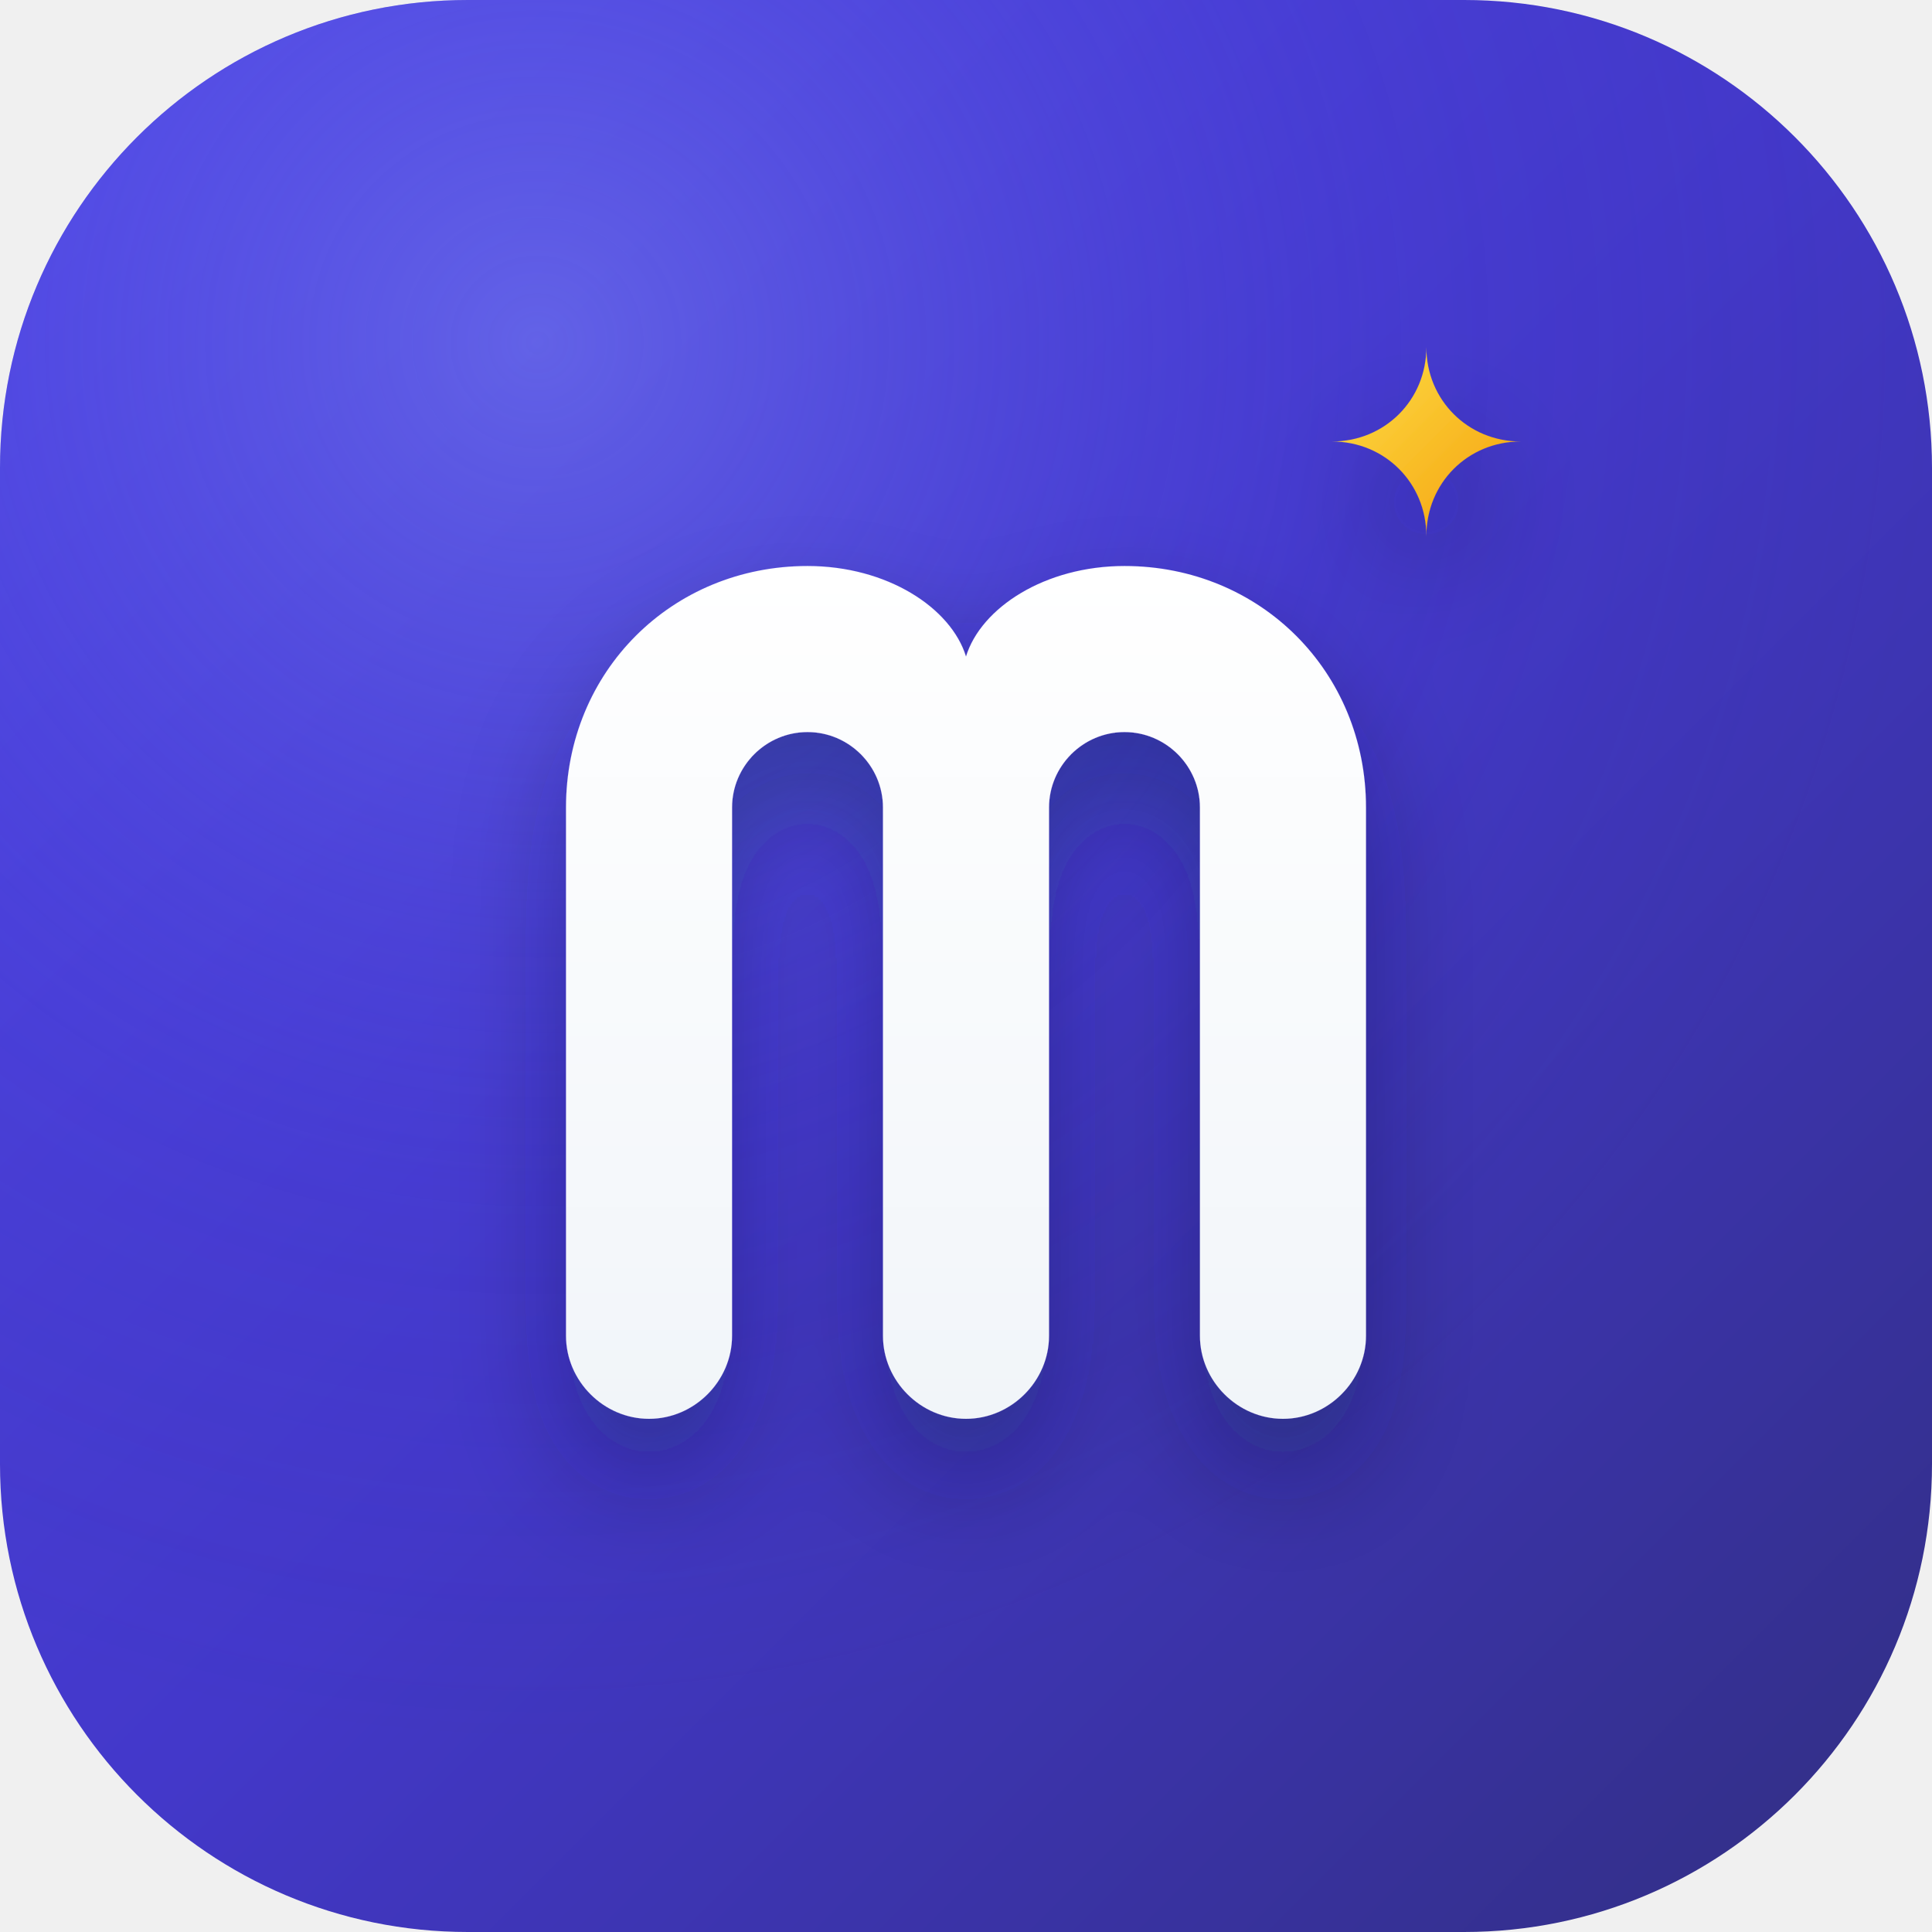
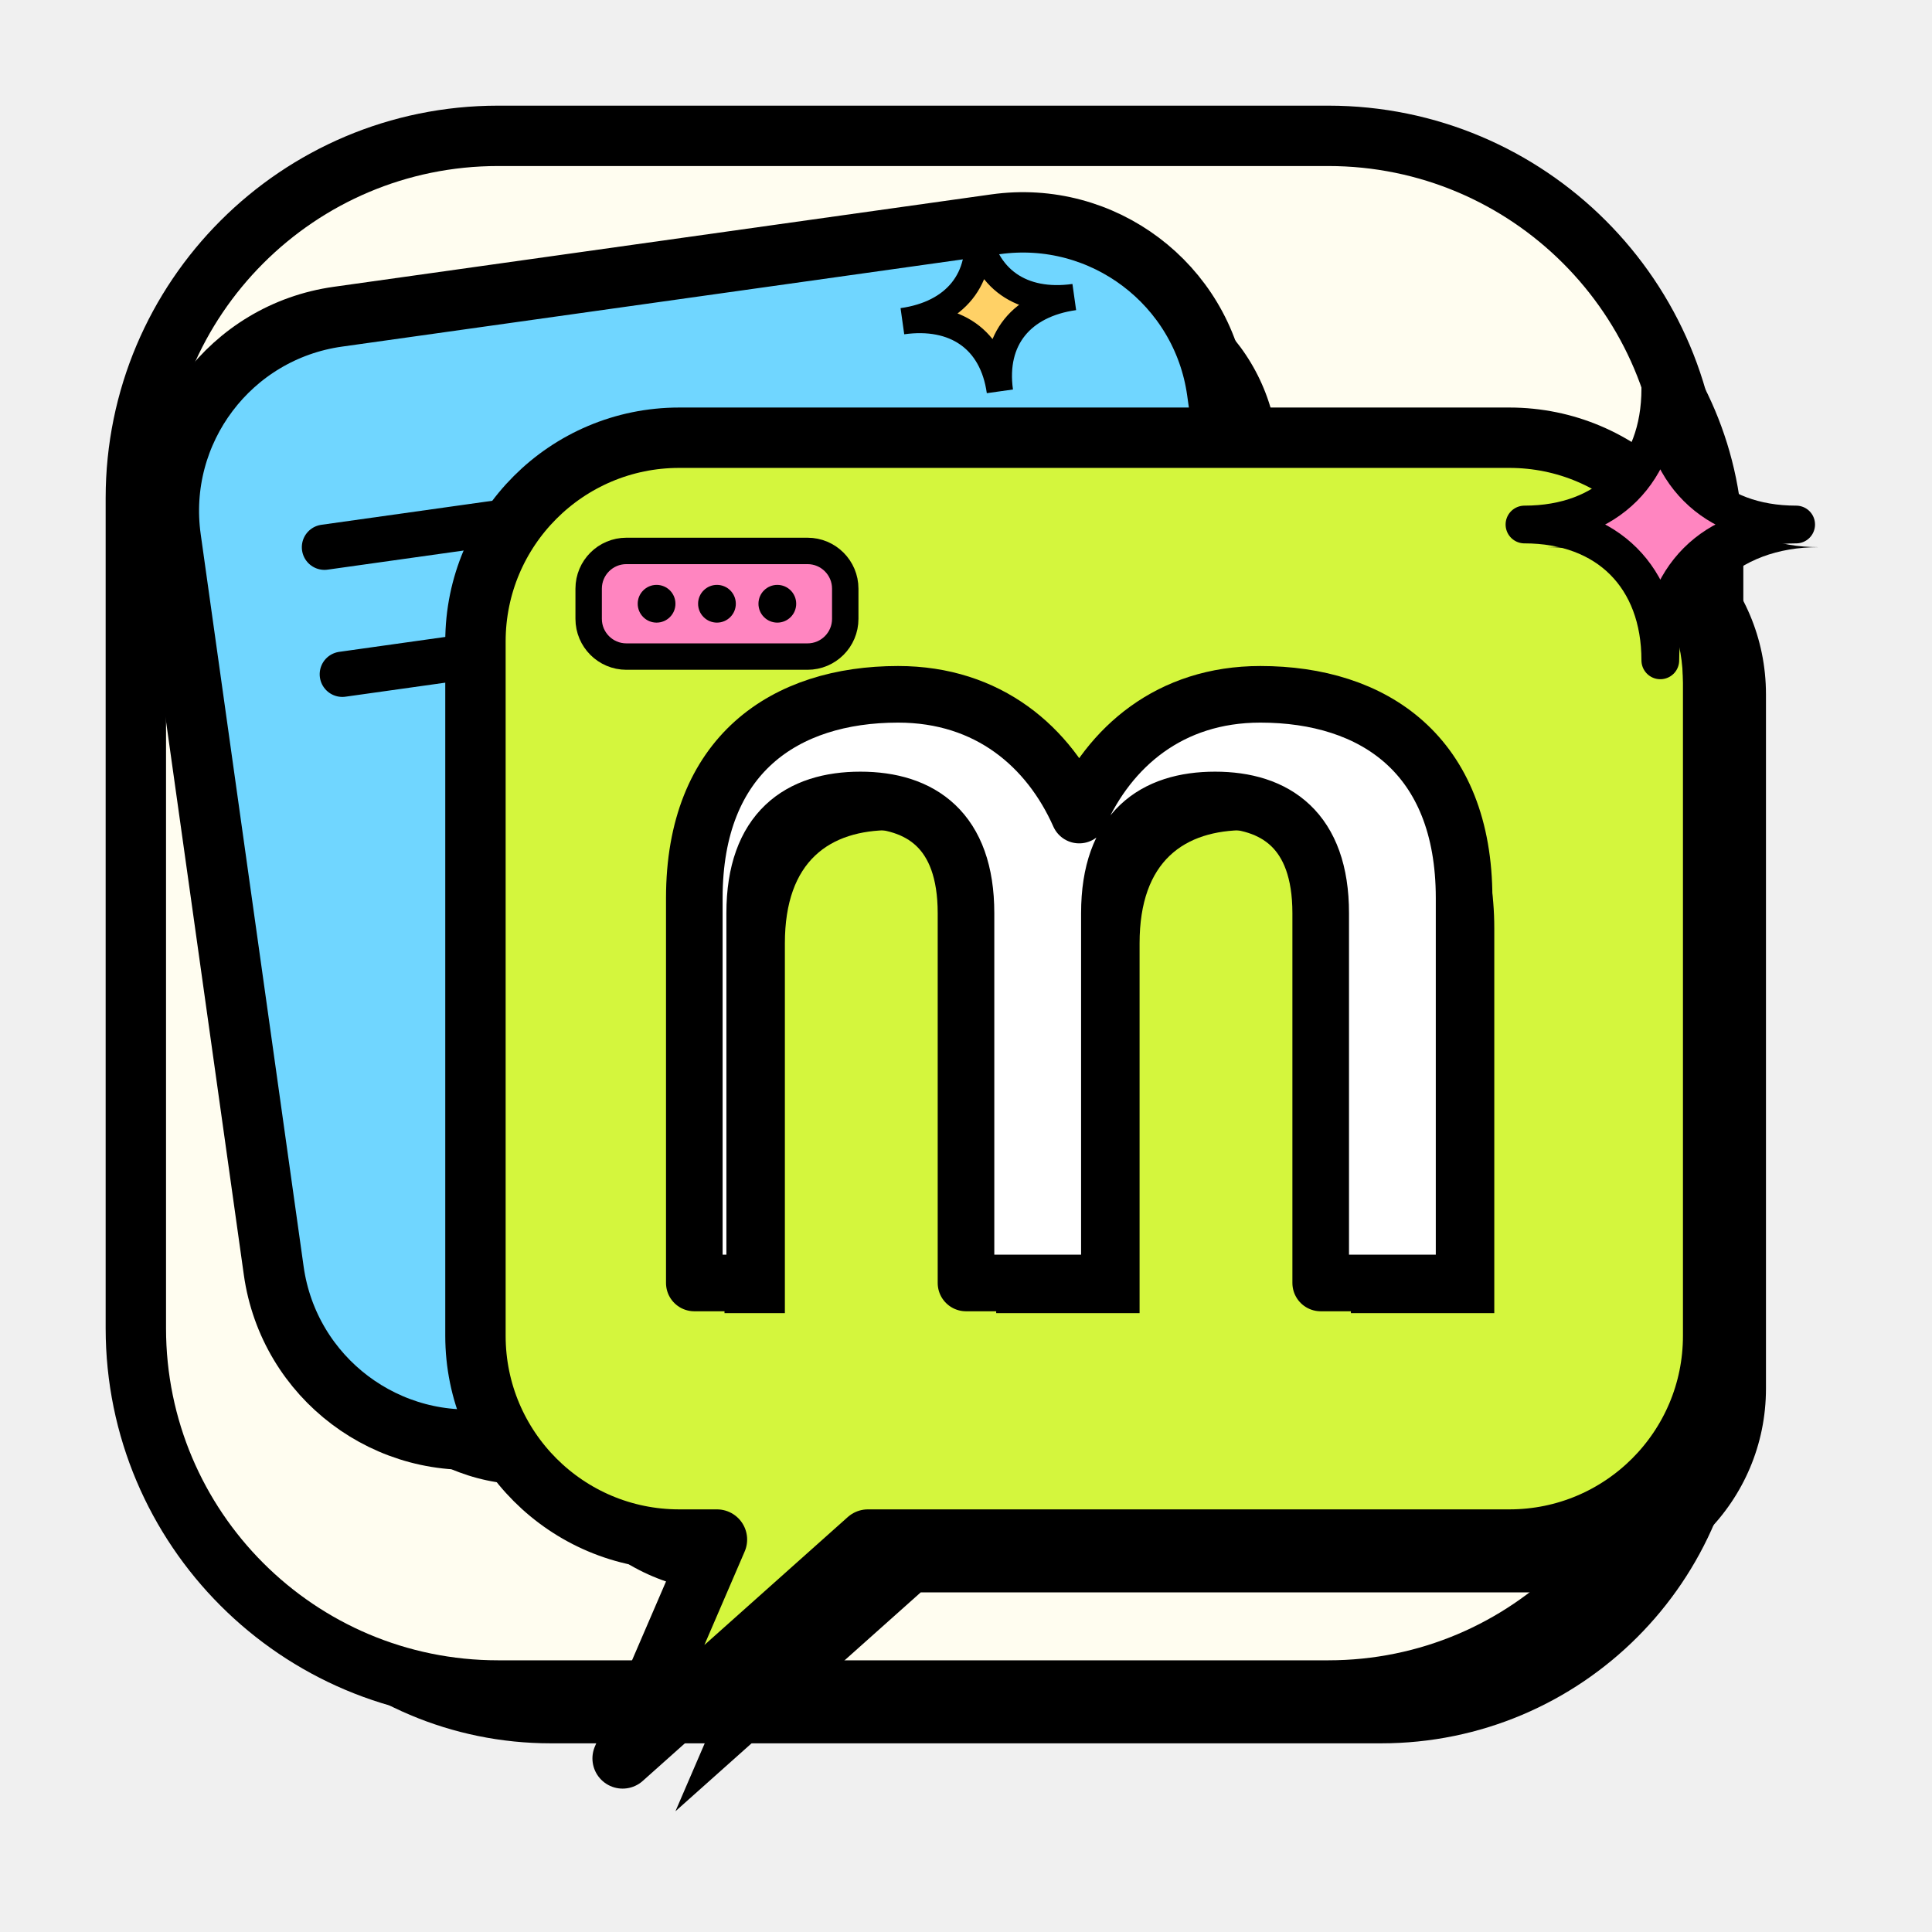
<svg xmlns="http://www.w3.org/2000/svg" viewBox="0 0 512 512" width="100%" height="100%">
-   <defs>
-     <linearGradient id="bgGrad" x1="0%" y1="0%" x2="100%" y2="100%">
-       <stop offset="0%" stop-color="#4F46E5" />
-       <stop offset="50%" stop-color="#4338CA" />
-       <stop offset="100%" stop-color="#312E81" />
-     </linearGradient>
-     <radialGradient id="topGlow" cx="28%" cy="18%" r="72%">
-       <stop offset="0%" stop-color="#818CF8" stop-opacity="0.45" />
-       <stop offset="60%" stop-color="#4F46E5" stop-opacity="0.1" />
-       <stop offset="100%" stop-color="#312E81" stop-opacity="0" />
-     </radialGradient>
-     <linearGradient id="monogramGrad" x1="0%" y1="0%" x2="0%" y2="100%">
-       <stop offset="0%" stop-color="#FFFFFF" />
-       <stop offset="100%" stop-color="#F1F5F9" />
-     </linearGradient>
-     <linearGradient id="starGrad" x1="0%" y1="0%" x2="100%" y2="100%">
-       <stop offset="0%" stop-color="#FDE047" />
-       <stop offset="100%" stop-color="#F59E0B" />
-     </linearGradient>
-     <filter id="softShadow" x="-20%" y="-20%" width="140%" height="140%">
-       <feDropShadow dx="0" dy="16" stdDeviation="16" flood-color="#0F172A" flood-opacity="0.32" />
-     </filter>
-   </defs>
-   <rect width="512" height="512" rx="124" fill="url(#bgGrad)" />
-   <rect width="512" height="512" rx="124" fill="url(#topGlow)" />
-   <g filter="url(#softShadow)">
-     <path d="M 150 214          C 150 178 178 150 214 150          C 235 150 252 161 256 174          C 260 161 277 150 298 150          C 334 150 362 178 362 214          V 354          C 362 366 352 376 340 376          C 328 376 318 366 318 354          V 214          C 318 203 309 194 298 194          C 287 194 278 203 278 214          V 354          C 278 366 268 376 256 376          C 244 376 234 366 234 354          V 214          C 234 203 225 194 214 194          C 203 194 194 203 194 214          V 354          C 194 366 184 376 172 376          C 160 376 150 366 150 354          Z" fill="url(#monogramGrad)" />
-     <path d="M 378 142          C 378 128 389 117 403 117          C 389 117 378 106 378 92          C 378 106 367 117 353 117          C 367 117 378 128 378 142 Z" fill="url(#starGrad)" />
+   <rect x="50" y="50" width="412" height="412" rx="96" fill="#000000" />
+   <rect x="36" y="36" width="412" height="412" rx="96" fill="#FFFDF0" stroke="#000000" stroke-width="16" />
+   <g transform="rotate(-8 230 250)">
+     <rect x="76" y="80" width="280" height="300" rx="52" fill="#000000" />
+     <rect x="62" y="66" width="280" height="300" rx="52" fill="#70D6FF" stroke="#000000" stroke-width="16" stroke-linejoin="round" />
+     <line x1="102" y1="126" x2="220" y2="126" stroke="#000000" stroke-width="12" stroke-linecap="round" />
+     <line x1="102" y1="160" x2="180" y2="160" stroke="#000000" stroke-width="12" stroke-linecap="round" />
+     <path d="M 285 110 C 285 96 294 88 308 88 C 294 88 285 80 285 66 C 285 80 276 88 262 88 C 276 88 285 96 285 110 Z" fill="#FFD166" stroke="#000000" stroke-width="7" />
+   </g>
+   <g>
+     <path d="M 180 116          H 400          A 54 54 0 0 1 454 170          V 354          A 54 54 0 0 1 400 408          H 230          L 165 466          L 190 408          H 180          A 54 54 0 0 1 126 354          V 170          A 54 54 0 0 1 180 116 Z" fill="#000000" transform="translate(14, 14)" />
+     <path d="M 180 116          H 400          A 54 54 0 0 1 454 170          V 354          A 54 54 0 0 1 400 408          H 230          L 165 466          L 190 408          H 180          A 54 54 0 0 1 126 354          V 170          A 54 54 0 0 1 180 116 Z" fill="#D4F63D" stroke="#000000" stroke-width="16" stroke-linejoin="round" />
+     <rect x="156" y="146" width="68" height="28" rx="10" fill="#FF85C0" stroke="#000000" stroke-width="7" />
+     <circle cx="174" cy="160" r="5" fill="#000000" />
+     <circle cx="190" cy="160" r="5" fill="#000000" />
+     <circle cx="206" cy="160" r="5" fill="#000000" />
+     <path d="M 184 340 V 238 C 184 200 208 184 238 184 C 262 184 278 198 286 216 C 294 198 310 184 334 184 C 364 184 388 200 388 238 V 340 H 350 V 242 C 350 220 338 212 322 212 C 306 212 294 220 294 242 V 340 H 256 V 242 C 256 220 244 212 228 212 C 212 212 200 220 200 242 V 340 Z" fill="#000000" transform="translate(8, 8)" />
+     <path d="M 184 340 V 238 C 184 200 208 184 238 184 C 262 184 278 198 286 216 C 294 198 310 184 334 184 C 364 184 388 200 388 238 V 340 H 350 V 242 C 350 220 338 212 322 212 C 306 212 294 220 294 242 V 340 H 256 V 242 C 256 220 244 212 228 212 C 212 212 200 220 200 242 V 340 Z" fill="#FFFFFF" stroke="#000000" stroke-width="15" stroke-linejoin="round" />
+   </g>
+   <g transform="translate(400, 95)">
+     <path d="M 40 80 C 40 58 54 44 76 44 C 54 44 40 30 40 8 C 40 30 26 44 4 44 C 26 44 40 58 40 80 Z" fill="#000000" transform="translate(6, 6)" />
+     <path d="M 40 80 C 40 58 54 44 76 44 C 54 44 40 30 40 8 C 40 30 26 44 4 44 C 26 44 40 58 40 80 Z" fill="#FF85C0" stroke="#000000" stroke-width="10" stroke-linejoin="round" />
  </g>
</svg>
